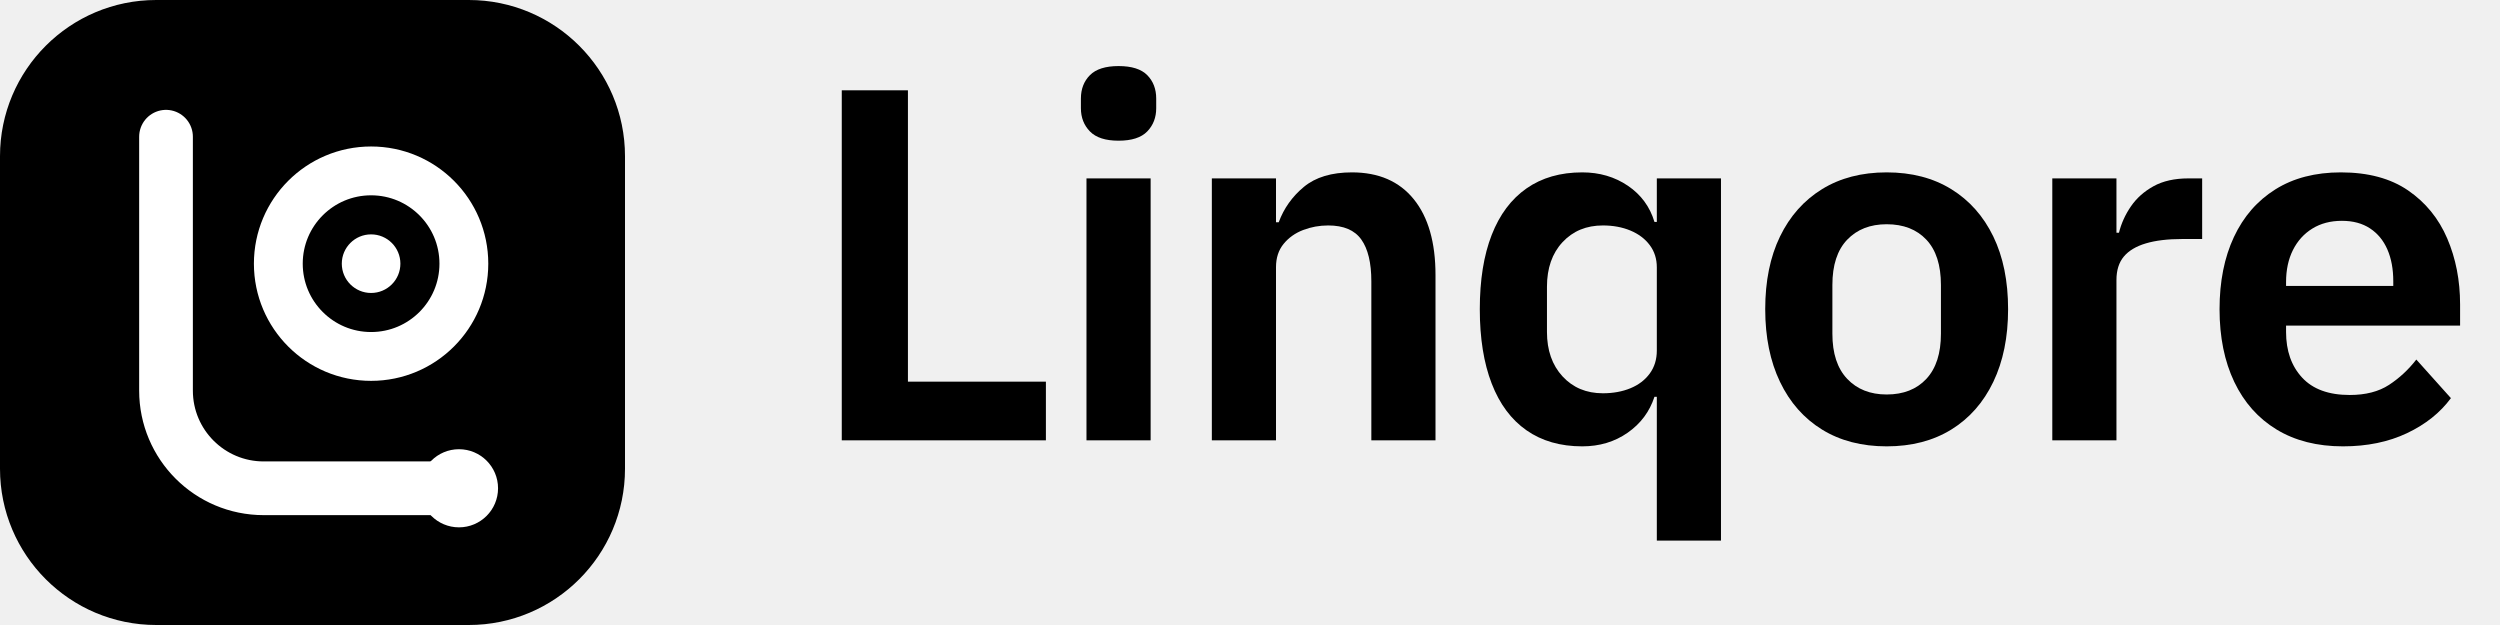
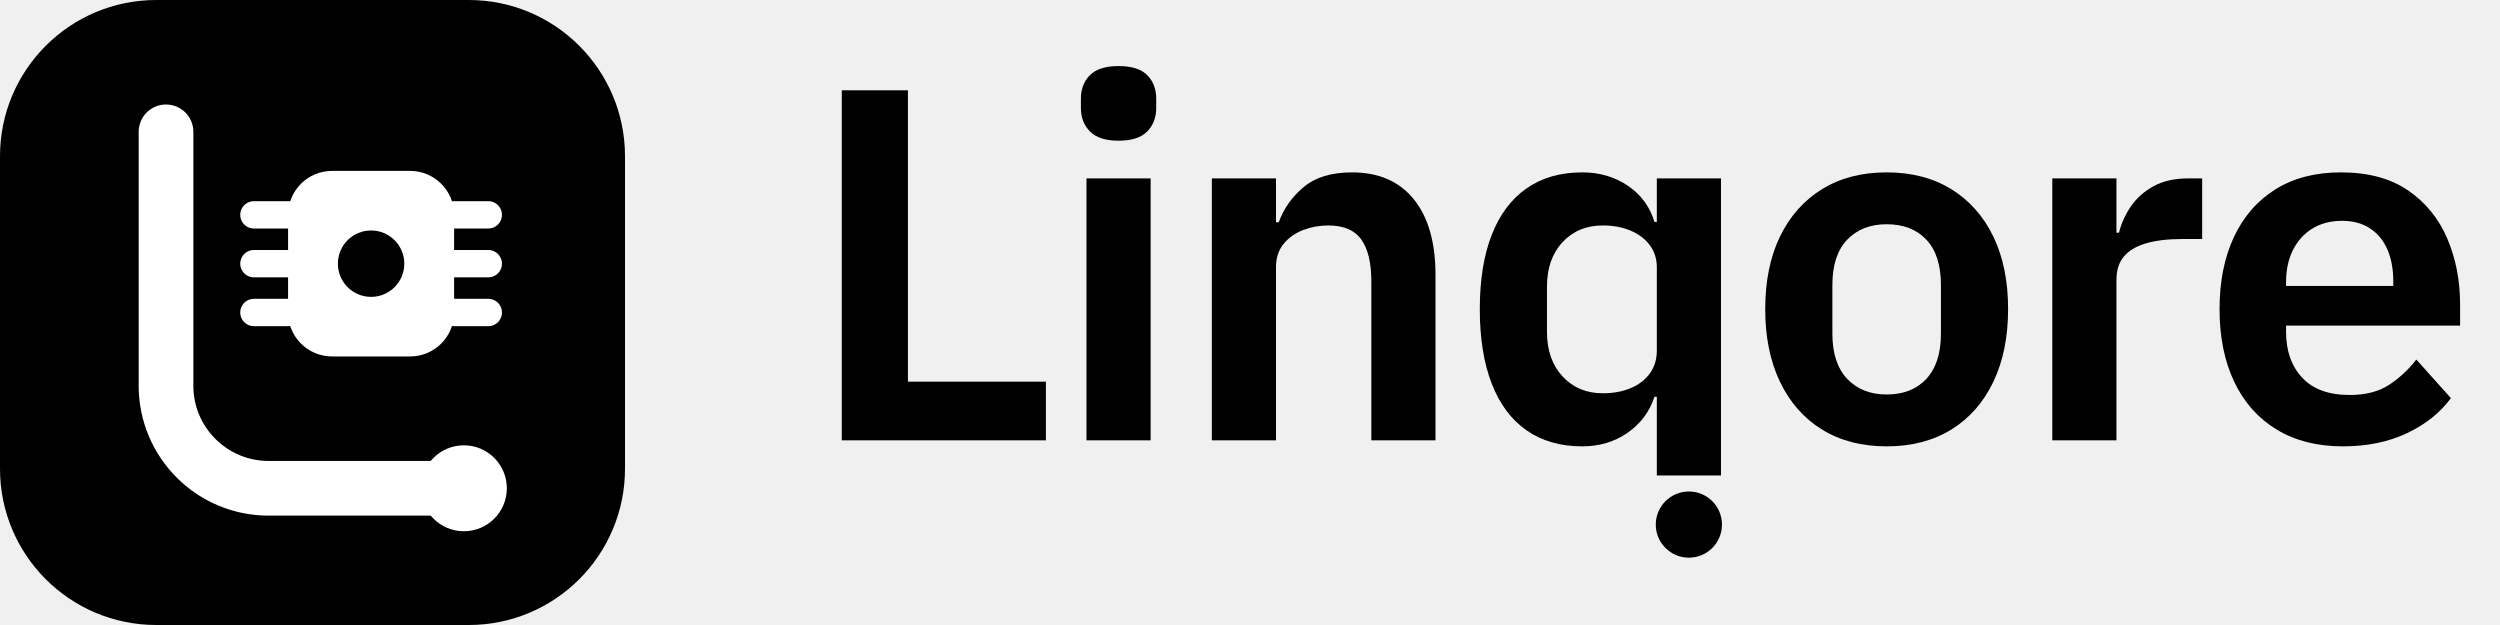
<svg xmlns="http://www.w3.org/2000/svg" viewBox="0 0 256 64" width="256" height="64">
  <g transform="translate(0.00 0.00) scale(1)">
    <rect width="64" height="64" rx="16" fill="#000" />
-     <path d="M17 14v26a10 10 0 0 0 10 10h20" fill="none" stroke="#fff" stroke-width="5.5" stroke-linecap="round" />
-     <circle cx="38" cy="27" r="9.5" fill="none" stroke="#fff" stroke-width="5" />
-     <circle cx="38" cy="27" r="3" fill="#fff" />
-     <circle cx="47" cy="50" r="4" fill="#fff" />
+     <path d="M17 13.5v26a10.5 10.5 0 0 0 10.5 10.5H46" fill="none" stroke="#fff" stroke-width="5.6" stroke-linecap="round" />
+     <path d="M26 22h3.5M26 27h3.5M26 32h3.5M46.5 22h3.5M46.5 27h3.5M46.5 32h3.5" stroke="#fff" stroke-width="2.8" stroke-linecap="round" />
+     <rect x="29.5" y="17.5" width="17" height="19" rx="4.5" fill="#fff" />
+     <circle cx="38" cy="27" r="3.4" fill="#000" />
+     <circle cx="47.5" cy="50" r="4.4" fill="#fff" />
  </g>
  <g transform="translate(82.00 45.09) scale(0.05135)">
    <path fill="#000" d="M488.805 0.0H81.72V-698.0H213.661V-117.006H488.805Z" />
    <path fill="#000" d="M633.69 -597.519Q594.59 -597.519 576.597 -616.012Q558.605 -634.504 558.605 -662.26V-681.605Q558.605 -710.065 576.597 -728.205Q594.59 -746.345 633.69 -746.345Q673.086 -746.345 690.931 -728.205Q708.776 -710.065 708.776 -681.605V-662.26Q708.776 -634.504 690.931 -616.012Q673.086 -597.519 633.69 -597.519ZM569.72 0.0V-522.345H697.661V0.0Z" />
    <path fill="#000" d="M947.661 0.0H819.72V-522.345H947.661V-434.82H953.071Q968.546 -476.705 1003.398 -505.525Q1038.251 -534.345 1099.071 -534.345Q1179.071 -534.345 1222.398 -480.818Q1265.726 -427.29 1265.726 -329.59V0.0H1137.785V-317.0Q1137.785 -372.351 1117.802 -400.428Q1097.82 -428.504 1051.805 -428.504Q1025.571 -428.504 1001.796 -419.414Q978.021 -410.324 962.841 -391.749Q947.661 -373.173 947.661 -345.31Z" />
-     <path fill="#000" d="M1707.08 200.0V-86.82H1702.375Q1687.835 -42.345 1648.925 -15.173Q1610.015 12.0 1558.425 12.0Q1493.015 12.0 1447.277 -19.942Q1401.54 -51.885 1377.802 -113.237Q1354.065 -174.59 1354.065 -261.525Q1354.065 -348.755 1377.802 -409.608Q1401.54 -470.46 1447.277 -502.403Q1493.015 -534.345 1558.425 -534.345Q1610.015 -534.345 1649.367 -507.673Q1688.72 -481.0 1702.375 -435.525H1707.08V-522.345H1835.021V200.0ZM1599.46 -93.841Q1630.115 -93.841 1654.475 -103.873Q1678.835 -113.906 1692.957 -133.176Q1707.08 -152.445 1707.08 -179.1V-345.015Q1707.08 -370.49 1692.957 -389.317Q1678.835 -408.144 1654.475 -418.324Q1630.115 -428.504 1599.46 -428.504Q1550.086 -428.504 1519.046 -395.17Q1488.006 -361.835 1488.006 -306.23V-216.115Q1488.006 -161.215 1519.046 -127.528Q1550.086 -93.841 1599.46 -93.841Z" />
+     <clipPath id="qc5">
+       <rect x="-1000" y="-2000" width="5348" height="2070" />
+     </clipPath>
+     <path clip-path="url(#qc5)" fill="#000" d="M1707.08 200.0V-86.82H1702.375Q1687.835 -42.345 1648.925 -15.173Q1610.015 12.0 1558.425 12.0Q1493.015 12.0 1447.277 -19.942Q1401.54 -51.885 1377.802 -113.237Q1354.065 -174.59 1354.065 -261.525Q1354.065 -348.755 1377.802 -409.608Q1401.54 -470.46 1447.277 -502.403Q1493.015 -534.345 1558.425 -534.345Q1610.015 -534.345 1649.367 -507.673Q1688.72 -481.0 1702.375 -435.525H1707.08V-522.345H1835.021V200.0ZM1599.46 -93.841Q1630.115 -93.841 1654.475 -103.873Q1678.835 -113.906 1692.957 -133.176Q1707.08 -152.445 1707.08 -179.1V-345.015Q1707.08 -370.49 1692.957 -389.317Q1678.835 -408.144 1654.475 -418.324Q1630.115 -428.504 1599.46 -428.504Q1550.086 -428.504 1519.046 -395.17Q1488.006 -361.835 1488.006 -306.23V-216.115Q1488.006 -161.215 1519.046 -127.528Q1550.086 -93.841 1599.46 -93.841Z" />
+     <circle cx="1771" cy="168" r="66" fill="#000" />
    <path fill="#000" d="M2165.41 12.0Q2090.77 12.0 2036.507 -21.5Q1982.245 -55.0 1952.745 -116.558Q1923.245 -178.115 1923.245 -261.525Q1923.245 -345.64 1952.745 -406.493Q1982.245 -467.345 2036.507 -500.845Q2090.77 -534.345 2165.41 -534.345Q2240.05 -534.345 2294.313 -500.845Q2348.575 -467.345 2378.075 -406.493Q2407.575 -345.64 2407.575 -261.525Q2407.575 -178.115 2378.075 -116.558Q2348.575 -55.0 2294.313 -21.5Q2240.05 12.0 2165.41 12.0ZM2165.41 -91.431Q2215.605 -91.431 2244.619 -122.618Q2273.634 -153.805 2273.634 -212.54V-309.805Q2273.634 -369.245 2244.619 -400.08Q2215.605 -430.914 2165.41 -430.914Q2116.215 -430.914 2086.701 -400.08Q2057.186 -369.245 2057.186 -309.805V-212.54Q2057.186 -153.805 2086.701 -122.618Q2116.215 -91.431 2165.41 -91.431Z" />
    <path fill="#000" d="M2623.661 0.0H2495.72V-522.345H2623.661V-413.95H2628.661Q2635.546 -441.77 2652.431 -466.442Q2669.316 -491.115 2697.553 -506.73Q2725.791 -522.345 2767.086 -522.345H2794.561V-401.454H2754.611Q2711.611 -401.454 2682.373 -392.774Q2653.136 -384.094 2638.398 -366.504Q2623.661 -348.914 2623.661 -319.684Z" />
    <path fill="#000" d="M3075.345 12.0Q2998.295 12.0 2943.122 -21.5Q2887.95 -55.0 2858.597 -116.558Q2829.245 -178.115 2829.245 -261.525Q2829.245 -344.23 2857.892 -405.435Q2886.54 -466.64 2940.655 -500.493Q2994.77 -534.345 3071.115 -534.345Q3152.805 -534.345 3205.273 -498.32Q3257.74 -462.295 3283.33 -402.475Q3308.92 -342.655 3308.92 -271.065V-228.835H2961.891V-216.115Q2961.891 -159.69 2993.931 -125.061Q3025.971 -90.431 3088.805 -90.431Q3136.395 -90.431 3167.255 -110.611Q3198.115 -130.791 3221.64 -161.1L3290.625 -84.144Q3258.575 -40.605 3203.108 -14.302Q3147.64 12.0 3075.345 12.0ZM3073.23 -437.734Q3039.395 -437.734 3014.356 -422.317Q2989.316 -406.9 2975.603 -379.507Q2961.891 -352.115 2961.891 -315.575V-307.87H3175.684V-317.46Q3175.684 -353.59 3163.972 -380.54Q3152.26 -407.49 3129.367 -422.612Q3106.475 -437.734 3073.23 -437.734Z" />
  </g>
</svg>
